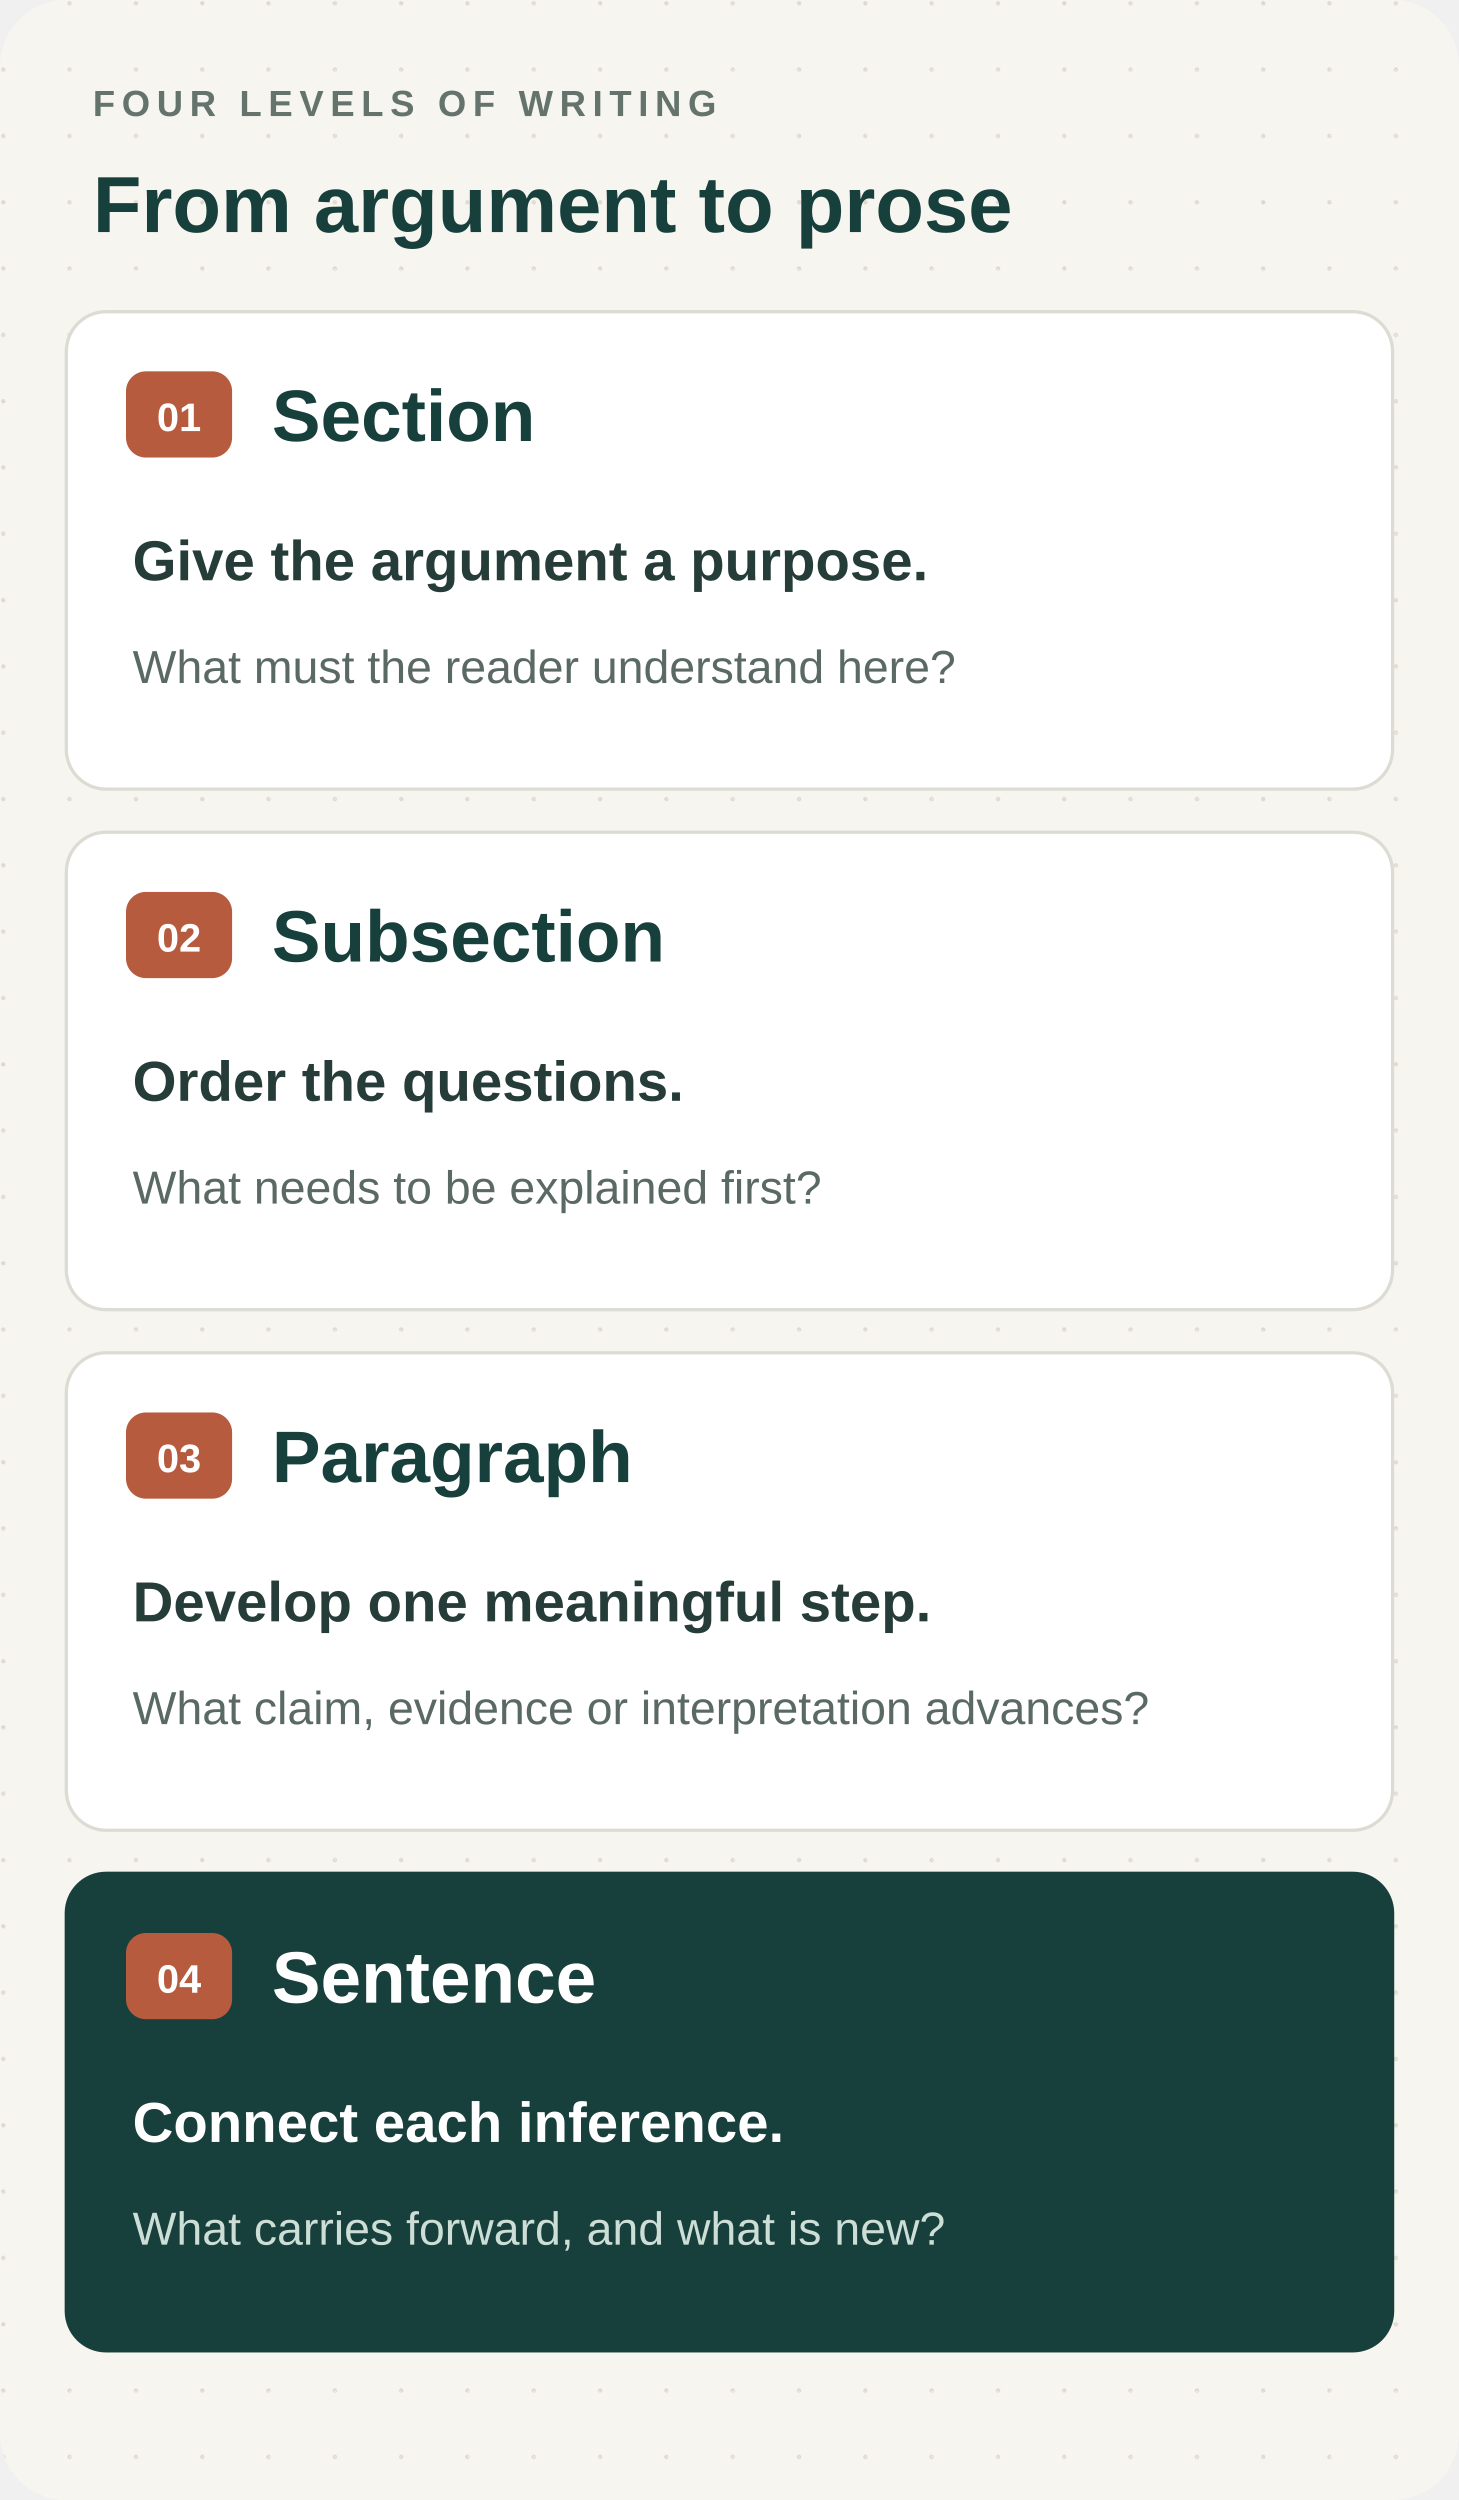
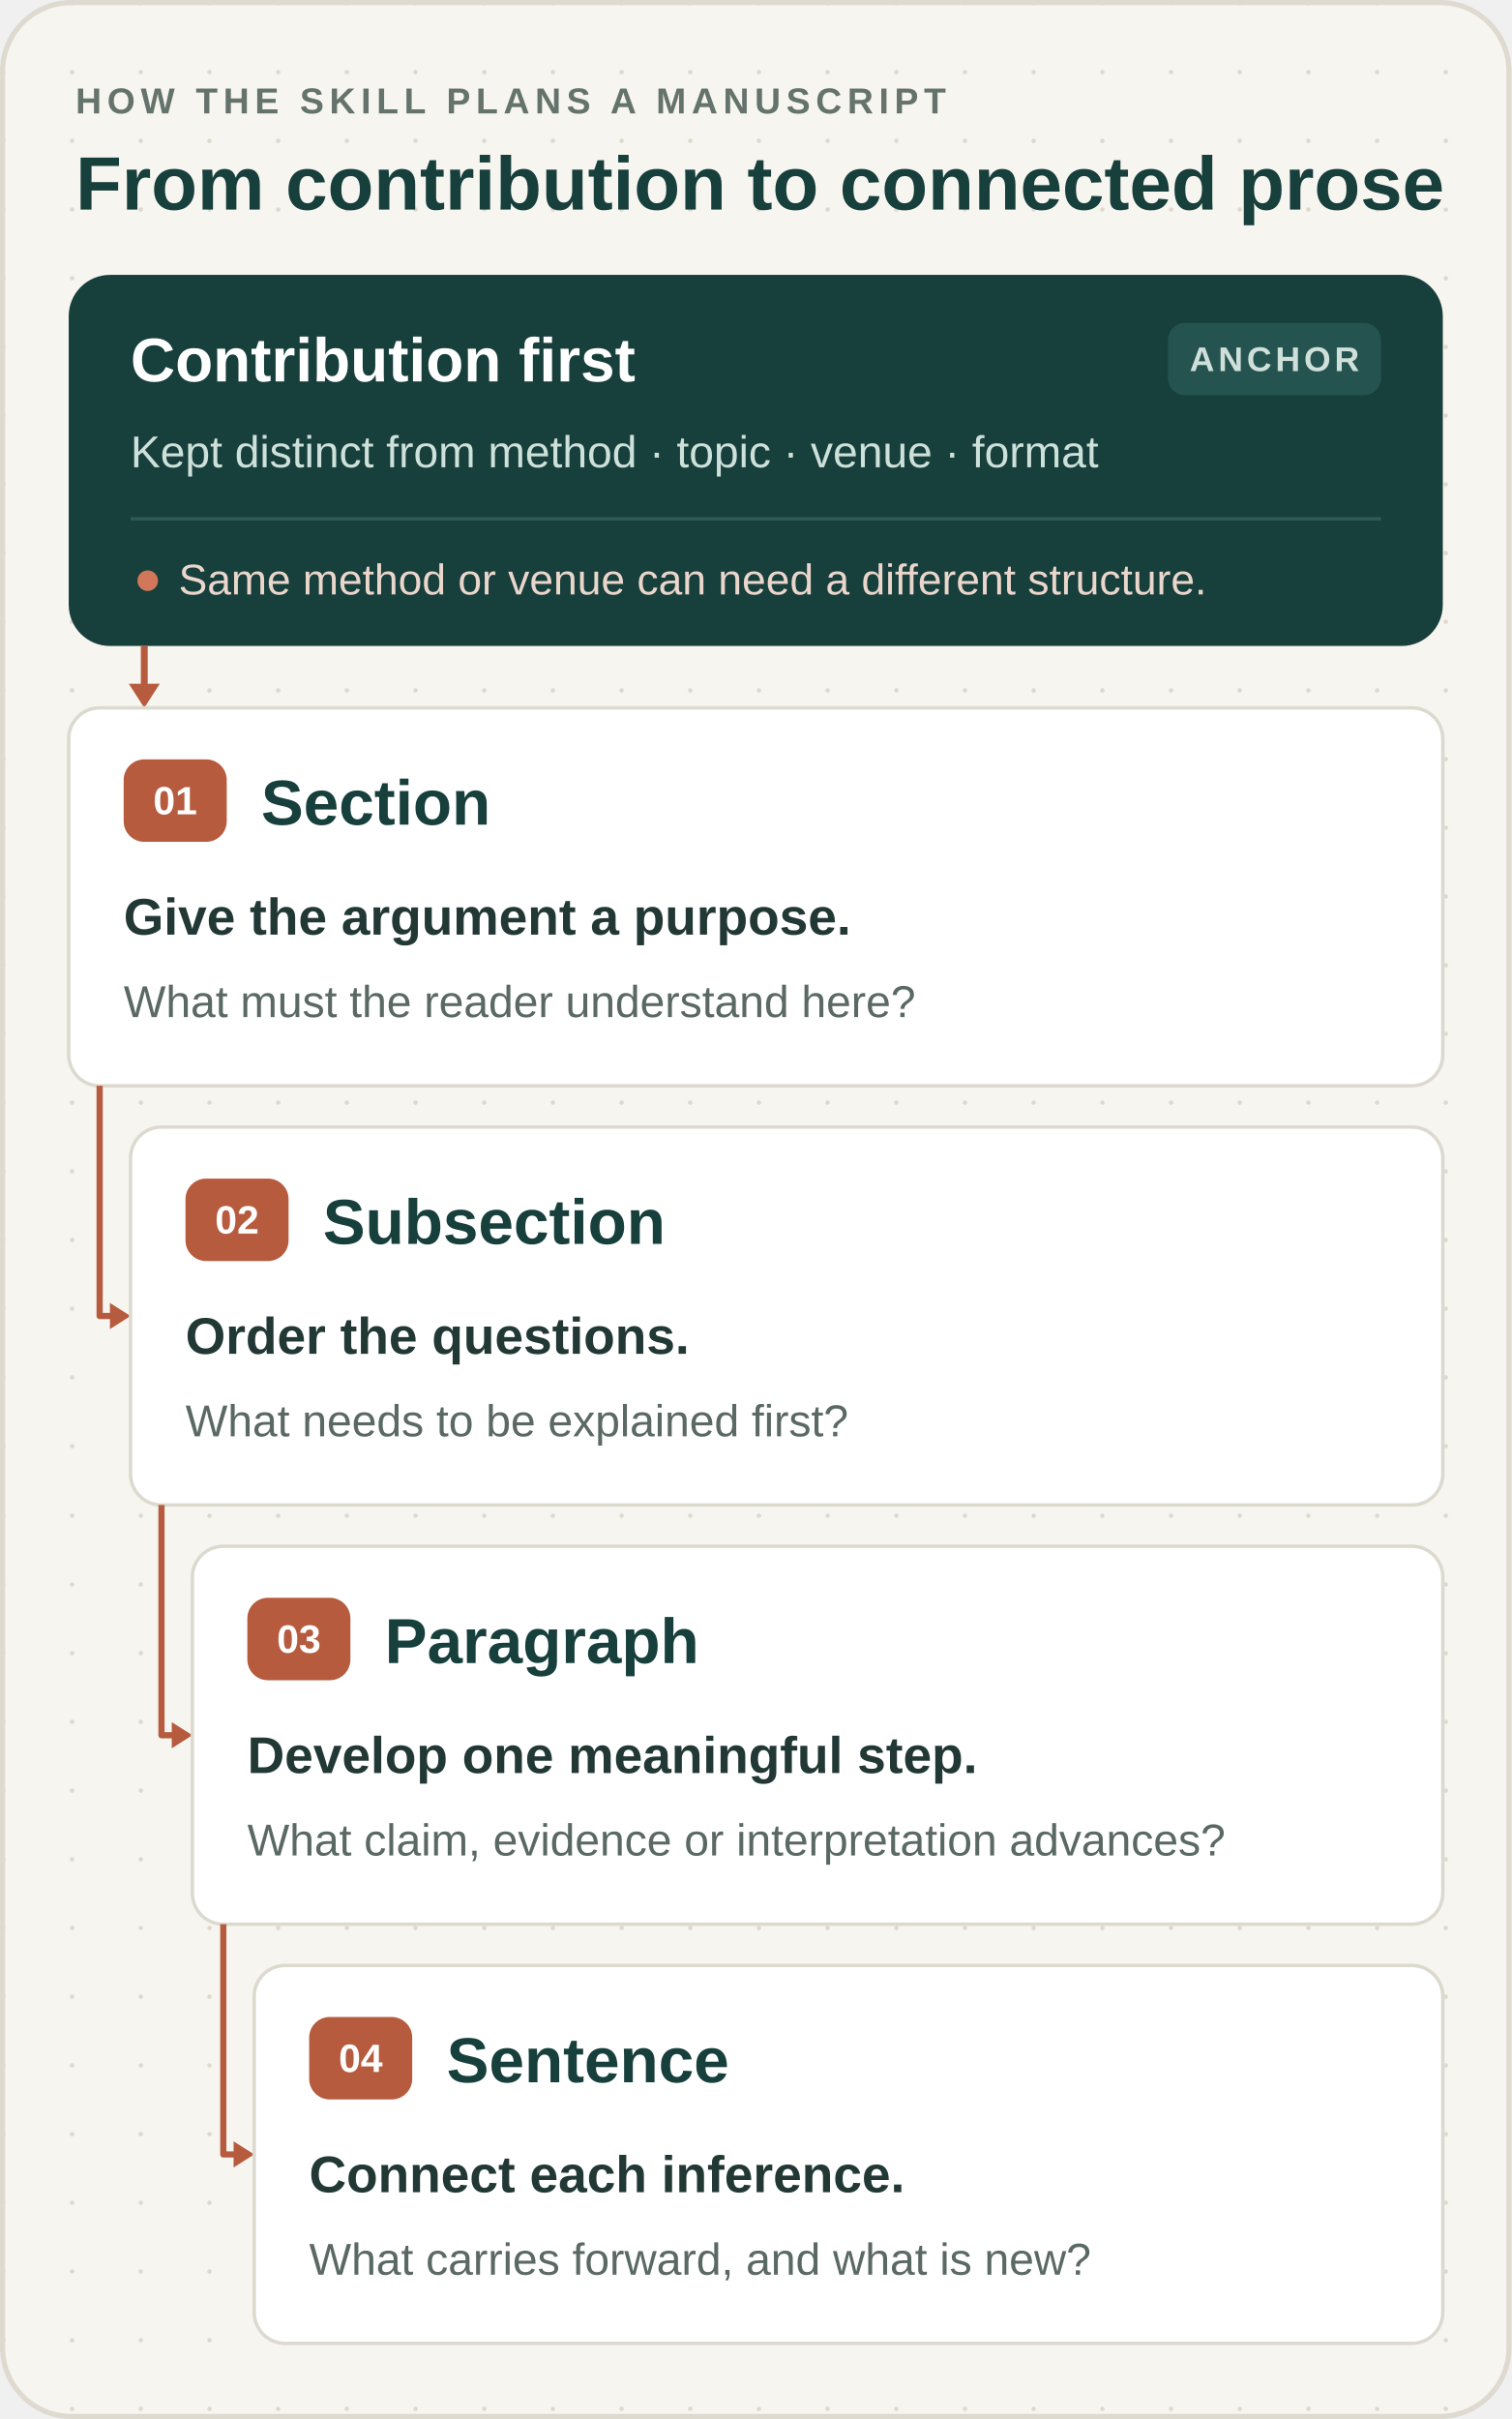
- <svg xmlns="http://www.w3.org/2000/svg" width="440" height="754" viewBox="0 0 440 754" role="img" aria-labelledby="title desc">
+ <svg xmlns="http://www.w3.org/2000/svg" width="440" height="704" viewBox="0 0 440 704" role="img" aria-labelledby="title desc">
  <defs>
    <pattern id="dots" width="20" height="20" patternUnits="userSpaceOnUse">
-       <circle cx="1" cy="1" r="0.65" fill="#ddd8cc" />
+       <circle cx="1" cy="1" r="0.65" fill="#dfd9cd" />
    </pattern>
  </defs>
-   <rect width="440" height="754" rx="20" fill="#f7f5ef" />
-   <rect width="440" height="754" rx="20" fill="url(#dots)" />
+   <rect x="0.75" y="0.75" width="438.5" height="702.5" rx="20" fill="#f7f5ef" stroke="#dedad0" stroke-width="1.5" />
+   <rect x="1.5" y="1.5" width="437" height="701" rx="19" fill="url(#dots)" />
  <g font-family="-apple-system,BlinkMacSystemFont,Segoe UI,Arial,Apple SD Gothic Neo,Malgun Gothic,sans-serif">
-     <text x="28" y="35" font-size="11" font-weight="700" letter-spacing="2" fill="#65736d">FOUR LEVELS OF WRITING</text>
-     <text x="28" y="70" font-size="24" font-weight="700" fill="#173f3c">From argument to prose</text>
-     <g transform="translate(20,94)">
-       <rect width="400" height="144" rx="12" fill="#ffffff" stroke="#dddcd4" />
-       <rect x="18" y="18" width="32" height="26" rx="6" fill="#b75b3e" />
-       <text x="34" y="36" text-anchor="middle" font-size="12" font-weight="700" fill="#ffffff">01</text>
-       <text x="62" y="39" font-size="22" font-weight="700" fill="#173f3c">Section</text>
-       <text x="20" y="81" font-size="17" font-weight="600" fill="#263c38">Give the argument a purpose.</text>
-       <text x="20" y="112" font-size="14" fill="#5a6963">What must the reader understand here?</text>
+     <text x="22" y="33" font-size="10.5" font-weight="700" letter-spacing="1.6" fill="#65736d">HOW THE SKILL PLANS A MANUSCRIPT</text>
+     <text x="22" y="61" font-size="22" font-weight="700" fill="#173f3c">From contribution to connected prose</text>
+     <g transform="translate(20,80)">
+       <rect width="400" height="108" rx="12" fill="#173f3c" />
+       <text x="18" y="31" font-size="18" font-weight="700" fill="#ffffff">Contribution first</text>
+       <rect x="320" y="14" width="62" height="21" rx="5" fill="#255450" />
+       <text x="351" y="28" text-anchor="middle" font-size="10" font-weight="700" letter-spacing="1.1" fill="#cfe0da">ANCHOR</text>
+       <text x="18" y="56" font-size="13" fill="#cde0da">Kept distinct from method · topic · venue · format</text>
+       <line x1="18" y1="71" x2="382" y2="71" stroke="#2c5b56" />
+       <circle cx="23" cy="89" r="3" fill="#d27759" />
+       <text x="32" y="93" font-size="12.5" fill="#ebd6cc">Same method or venue can need a different structure.</text>
    </g>
-     <g transform="translate(20,251)">
-       <rect width="400" height="144" rx="12" fill="#ffffff" stroke="#dddcd4" />
-       <rect x="18" y="18" width="32" height="26" rx="6" fill="#b75b3e" />
-       <text x="34" y="36" text-anchor="middle" font-size="12" font-weight="700" fill="#ffffff">02</text>
-       <text x="62" y="39" font-size="22" font-weight="700" fill="#173f3c">Subsection</text>
-       <text x="20" y="81" font-size="17" font-weight="600" fill="#263c38">Order the questions.</text>
-       <text x="20" y="112" font-size="14" fill="#5a6963">What needs to be explained first?</text>
+     <line x1="42" y1="188" x2="42" y2="204" stroke="#b75b3e" stroke-width="2" />
+     <polygon points="42,206 37.5,199 46.5,199" fill="#b75b3e" />
+     <g transform="translate(20,206)">
+       <rect width="400" height="110" rx="9" fill="#ffffff" stroke="#dcd9cf" />
+       <rect x="16" y="15" width="30" height="24" rx="6" fill="#b75b3e" />
+       <text x="31" y="31" text-anchor="middle" font-size="11.5" font-weight="700" fill="#ffffff">01</text>
+       <text x="56" y="34" font-size="18.5" font-weight="700" fill="#173f3c">Section</text>
+       <text x="16" y="66" font-size="15" font-weight="600" fill="#223835">Give the argument a purpose.</text>
+       <text x="16" y="90" font-size="13" fill="#5a6963">What must the reader understand here?</text>
    </g>
-     <g transform="translate(20,408)">
-       <rect width="400" height="144" rx="12" fill="#ffffff" stroke="#dddcd4" />
-       <rect x="18" y="18" width="32" height="26" rx="6" fill="#b75b3e" />
-       <text x="34" y="36" text-anchor="middle" font-size="12" font-weight="700" fill="#ffffff">03</text>
-       <text x="62" y="39" font-size="22" font-weight="700" fill="#173f3c">Paragraph</text>
-       <text x="20" y="81" font-size="17" font-weight="600" fill="#263c38">Develop one meaningful step.</text>
-       <text x="20" y="112" font-size="14" fill="#5a6963">What claim, evidence or interpretation advances?</text>
+     <path d="M29 316 V383 H35" fill="none" stroke="#b75b3e" stroke-width="1.8" stroke-linejoin="round" />
+     <polygon points="38,383 32,379.2 32,386.8" fill="#b75b3e" />
+     <g transform="translate(38,328)">
+       <rect width="382" height="110" rx="9" fill="#ffffff" stroke="#dcd9cf" />
+       <rect x="16" y="15" width="30" height="24" rx="6" fill="#b75b3e" />
+       <text x="31" y="31" text-anchor="middle" font-size="11.5" font-weight="700" fill="#ffffff">02</text>
+       <text x="56" y="34" font-size="18.5" font-weight="700" fill="#173f3c">Subsection</text>
+       <text x="16" y="66" font-size="15" font-weight="600" fill="#223835">Order the questions.</text>
+       <text x="16" y="90" font-size="13" fill="#5a6963">What needs to be explained first?</text>
    </g>
-     <g transform="translate(20,565)">
-       <rect width="400" height="144" rx="12" fill="#173f3c" stroke="#173f3c" />
-       <rect x="18" y="18" width="32" height="26" rx="6" fill="#b75b3e" />
-       <text x="34" y="36" text-anchor="middle" font-size="12" font-weight="700" fill="#ffffff">04</text>
-       <text x="62" y="39" font-size="22" font-weight="700" fill="#ffffff">Sentence</text>
-       <text x="20" y="81" font-size="17" font-weight="600" fill="#ffffff">Connect each inference.</text>
-       <text x="20" y="112" font-size="14" fill="#cdded7">What carries forward, and what is new?</text>
+     <path d="M47 438 V505 H53" fill="none" stroke="#b75b3e" stroke-width="1.8" stroke-linejoin="round" />
+     <polygon points="56,505 50,501.2 50,508.8" fill="#b75b3e" />
+     <g transform="translate(56,450)">
+       <rect width="364" height="110" rx="9" fill="#ffffff" stroke="#dcd9cf" />
+       <rect x="16" y="15" width="30" height="24" rx="6" fill="#b75b3e" />
+       <text x="31" y="31" text-anchor="middle" font-size="11.5" font-weight="700" fill="#ffffff">03</text>
+       <text x="56" y="34" font-size="18.5" font-weight="700" fill="#173f3c">Paragraph</text>
+       <text x="16" y="66" font-size="15" font-weight="600" fill="#223835">Develop one meaningful step.</text>
+       <text x="16" y="90" font-size="13" fill="#5a6963">What claim, evidence or interpretation advances?</text>
+     </g>
+     <path d="M65 560 V627 H71" fill="none" stroke="#b75b3e" stroke-width="1.8" stroke-linejoin="round" />
+     <polygon points="74,627 68,623.2 68,630.8" fill="#b75b3e" />
+     <g transform="translate(74,572)">
+       <rect width="346" height="110" rx="9" fill="#ffffff" stroke="#dcd9cf" />
+       <rect x="16" y="15" width="30" height="24" rx="6" fill="#b75b3e" />
+       <text x="31" y="31" text-anchor="middle" font-size="11.5" font-weight="700" fill="#ffffff">04</text>
+       <text x="56" y="34" font-size="18.5" font-weight="700" fill="#173f3c">Sentence</text>
+       <text x="16" y="66" font-size="15" font-weight="600" fill="#223835">Connect each inference.</text>
+       <text x="16" y="90" font-size="13" fill="#5a6963">What carries forward, and what is new?</text>
    </g>
  </g>
</svg>
